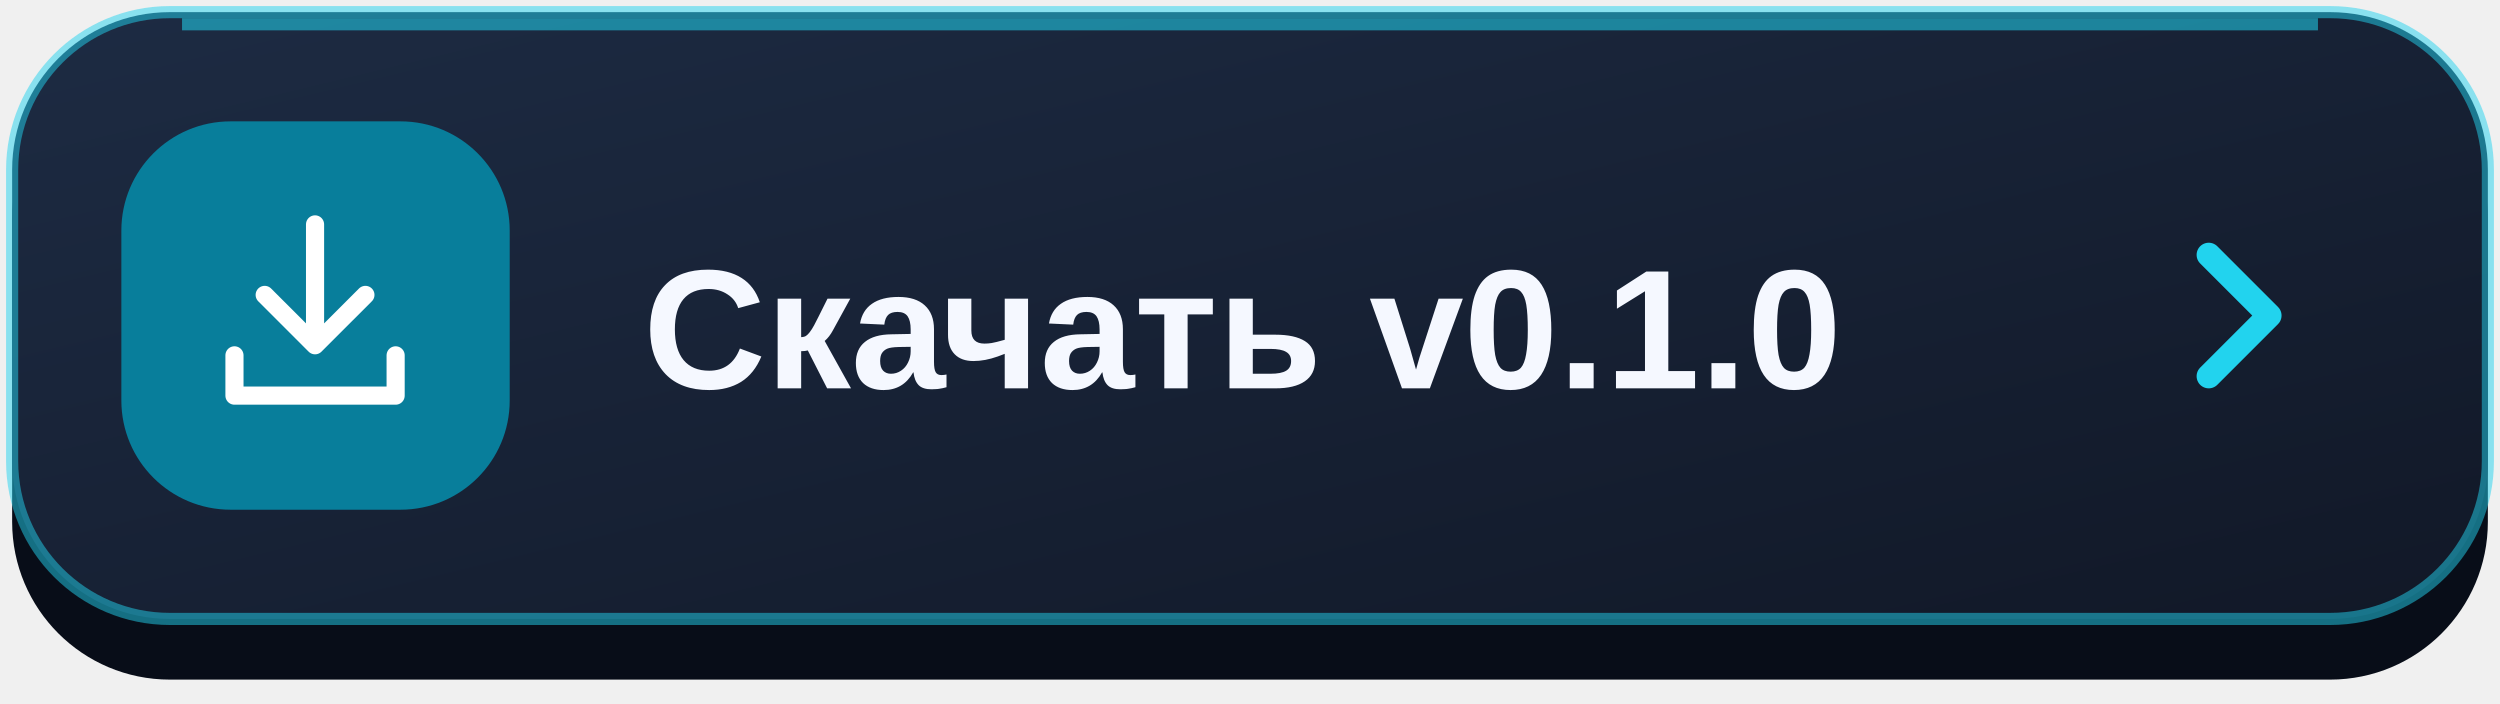
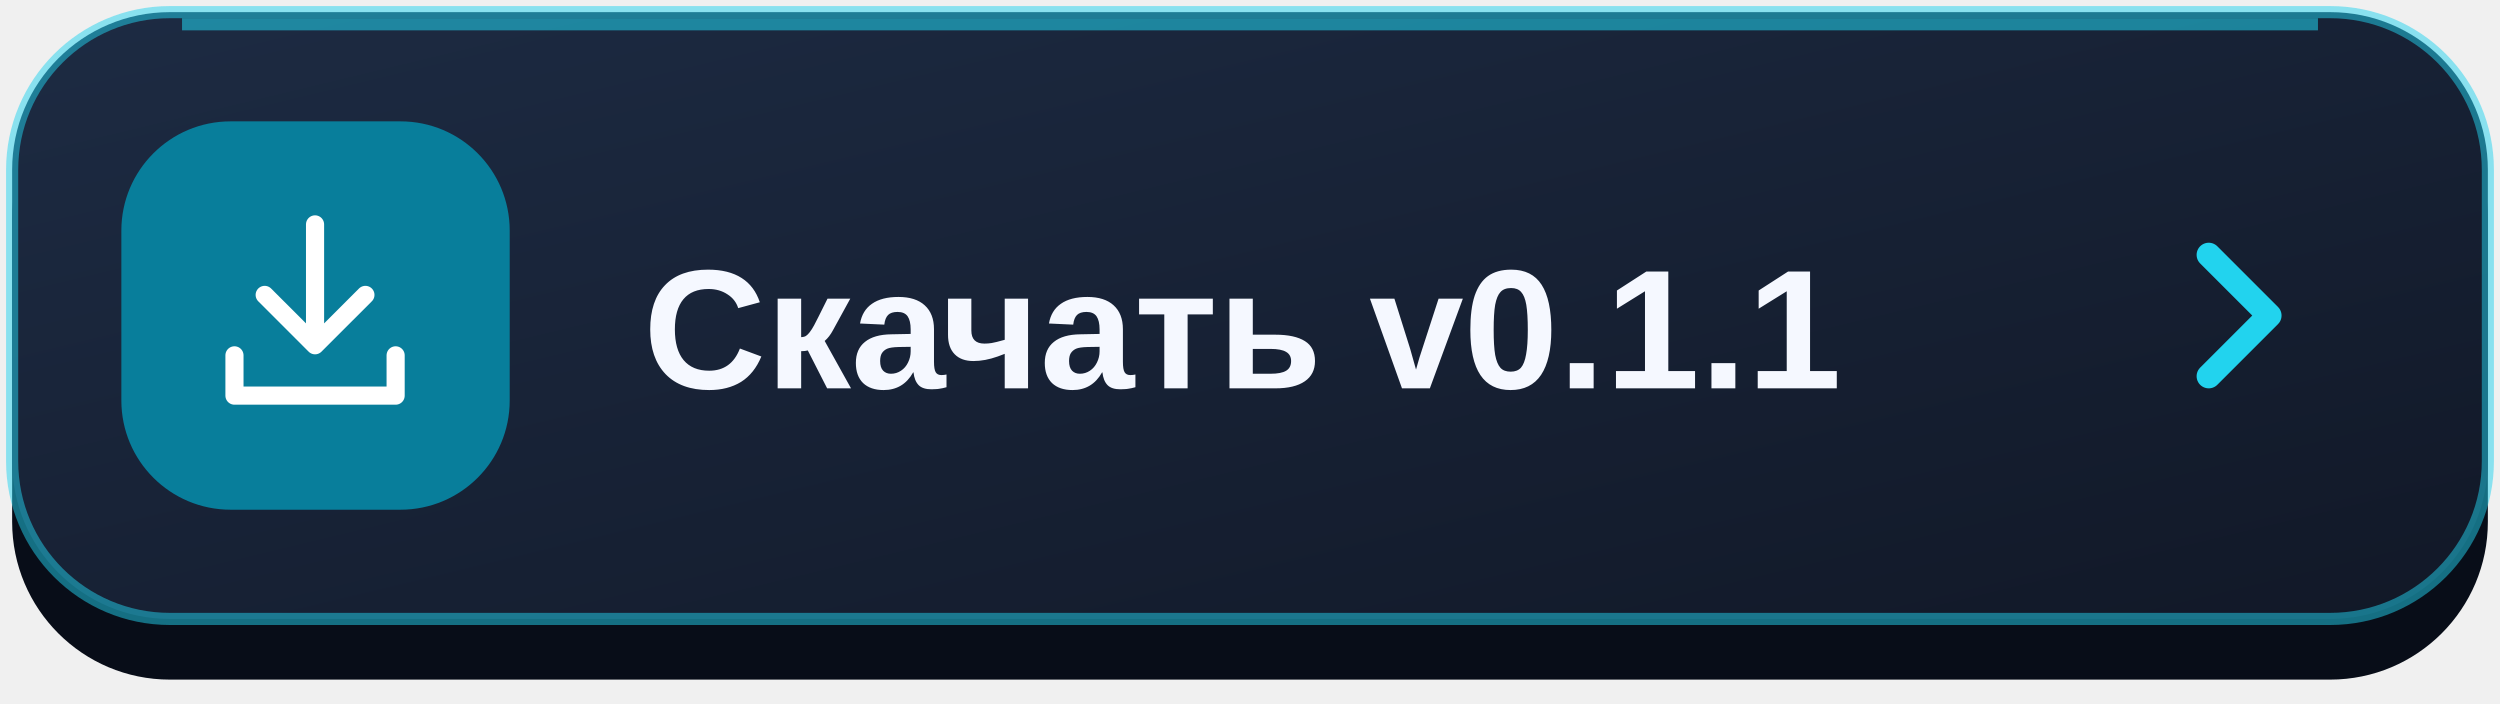
- <svg xmlns="http://www.w3.org/2000/svg" width="206" height="58" viewBox="0 0 206 58" role="img" aria-label="Скачать v0.1.0">
+ <svg xmlns="http://www.w3.org/2000/svg" width="206" height="58" viewBox="0 0 206 58" role="img" aria-label="Скачать v0.1.1">
  <defs>
    <linearGradient id="body" x2="1" y2="1">
      <stop stop-color="#1d2b43" />
      <stop offset="1" stop-color="#111827" />
    </linearGradient>
    <linearGradient id="accent">
      <stop stop-color="#087e9b" />
      <stop offset="1" stop-color="#22d3ee" />
    </linearGradient>
  </defs>
  <rect x="1" y="5" width="204" height="51" rx="13" fill="#080d18" />
  <rect x="1" y="1" width="204" height="50" rx="13" fill="url(#body)" stroke="#22d3ee" stroke-opacity=".5" />
  <path d="M15 2h176" stroke="#22d3ee" stroke-opacity=".55" />
  <rect x="10" y="10" width="32" height="32" rx="9" fill="#087e9b" />
  <g transform="translate(16 16) scale(.83)" fill="none" stroke="#fff" stroke-width="1.8" stroke-linecap="round" stroke-linejoin="round">
    <path d="M12 3v12m-5-5 5 5 5-5M4 16v4h16v-4" />
  </g>
-   <text x="53" y="32" fill="#f5f8ff" font-family="Arial,Helvetica,sans-serif" font-size="14" font-weight="700">Скачать v0.1.0</text>
+   <text x="53" y="32" fill="#f5f8ff" font-family="Arial,Helvetica,sans-serif" font-size="14" font-weight="700">Скачать v0.1.1</text>
  <path d="m182 21 5 5-5 5" fill="none" stroke="#22d3ee" stroke-width="2" stroke-linecap="round" stroke-linejoin="round" />
</svg>
